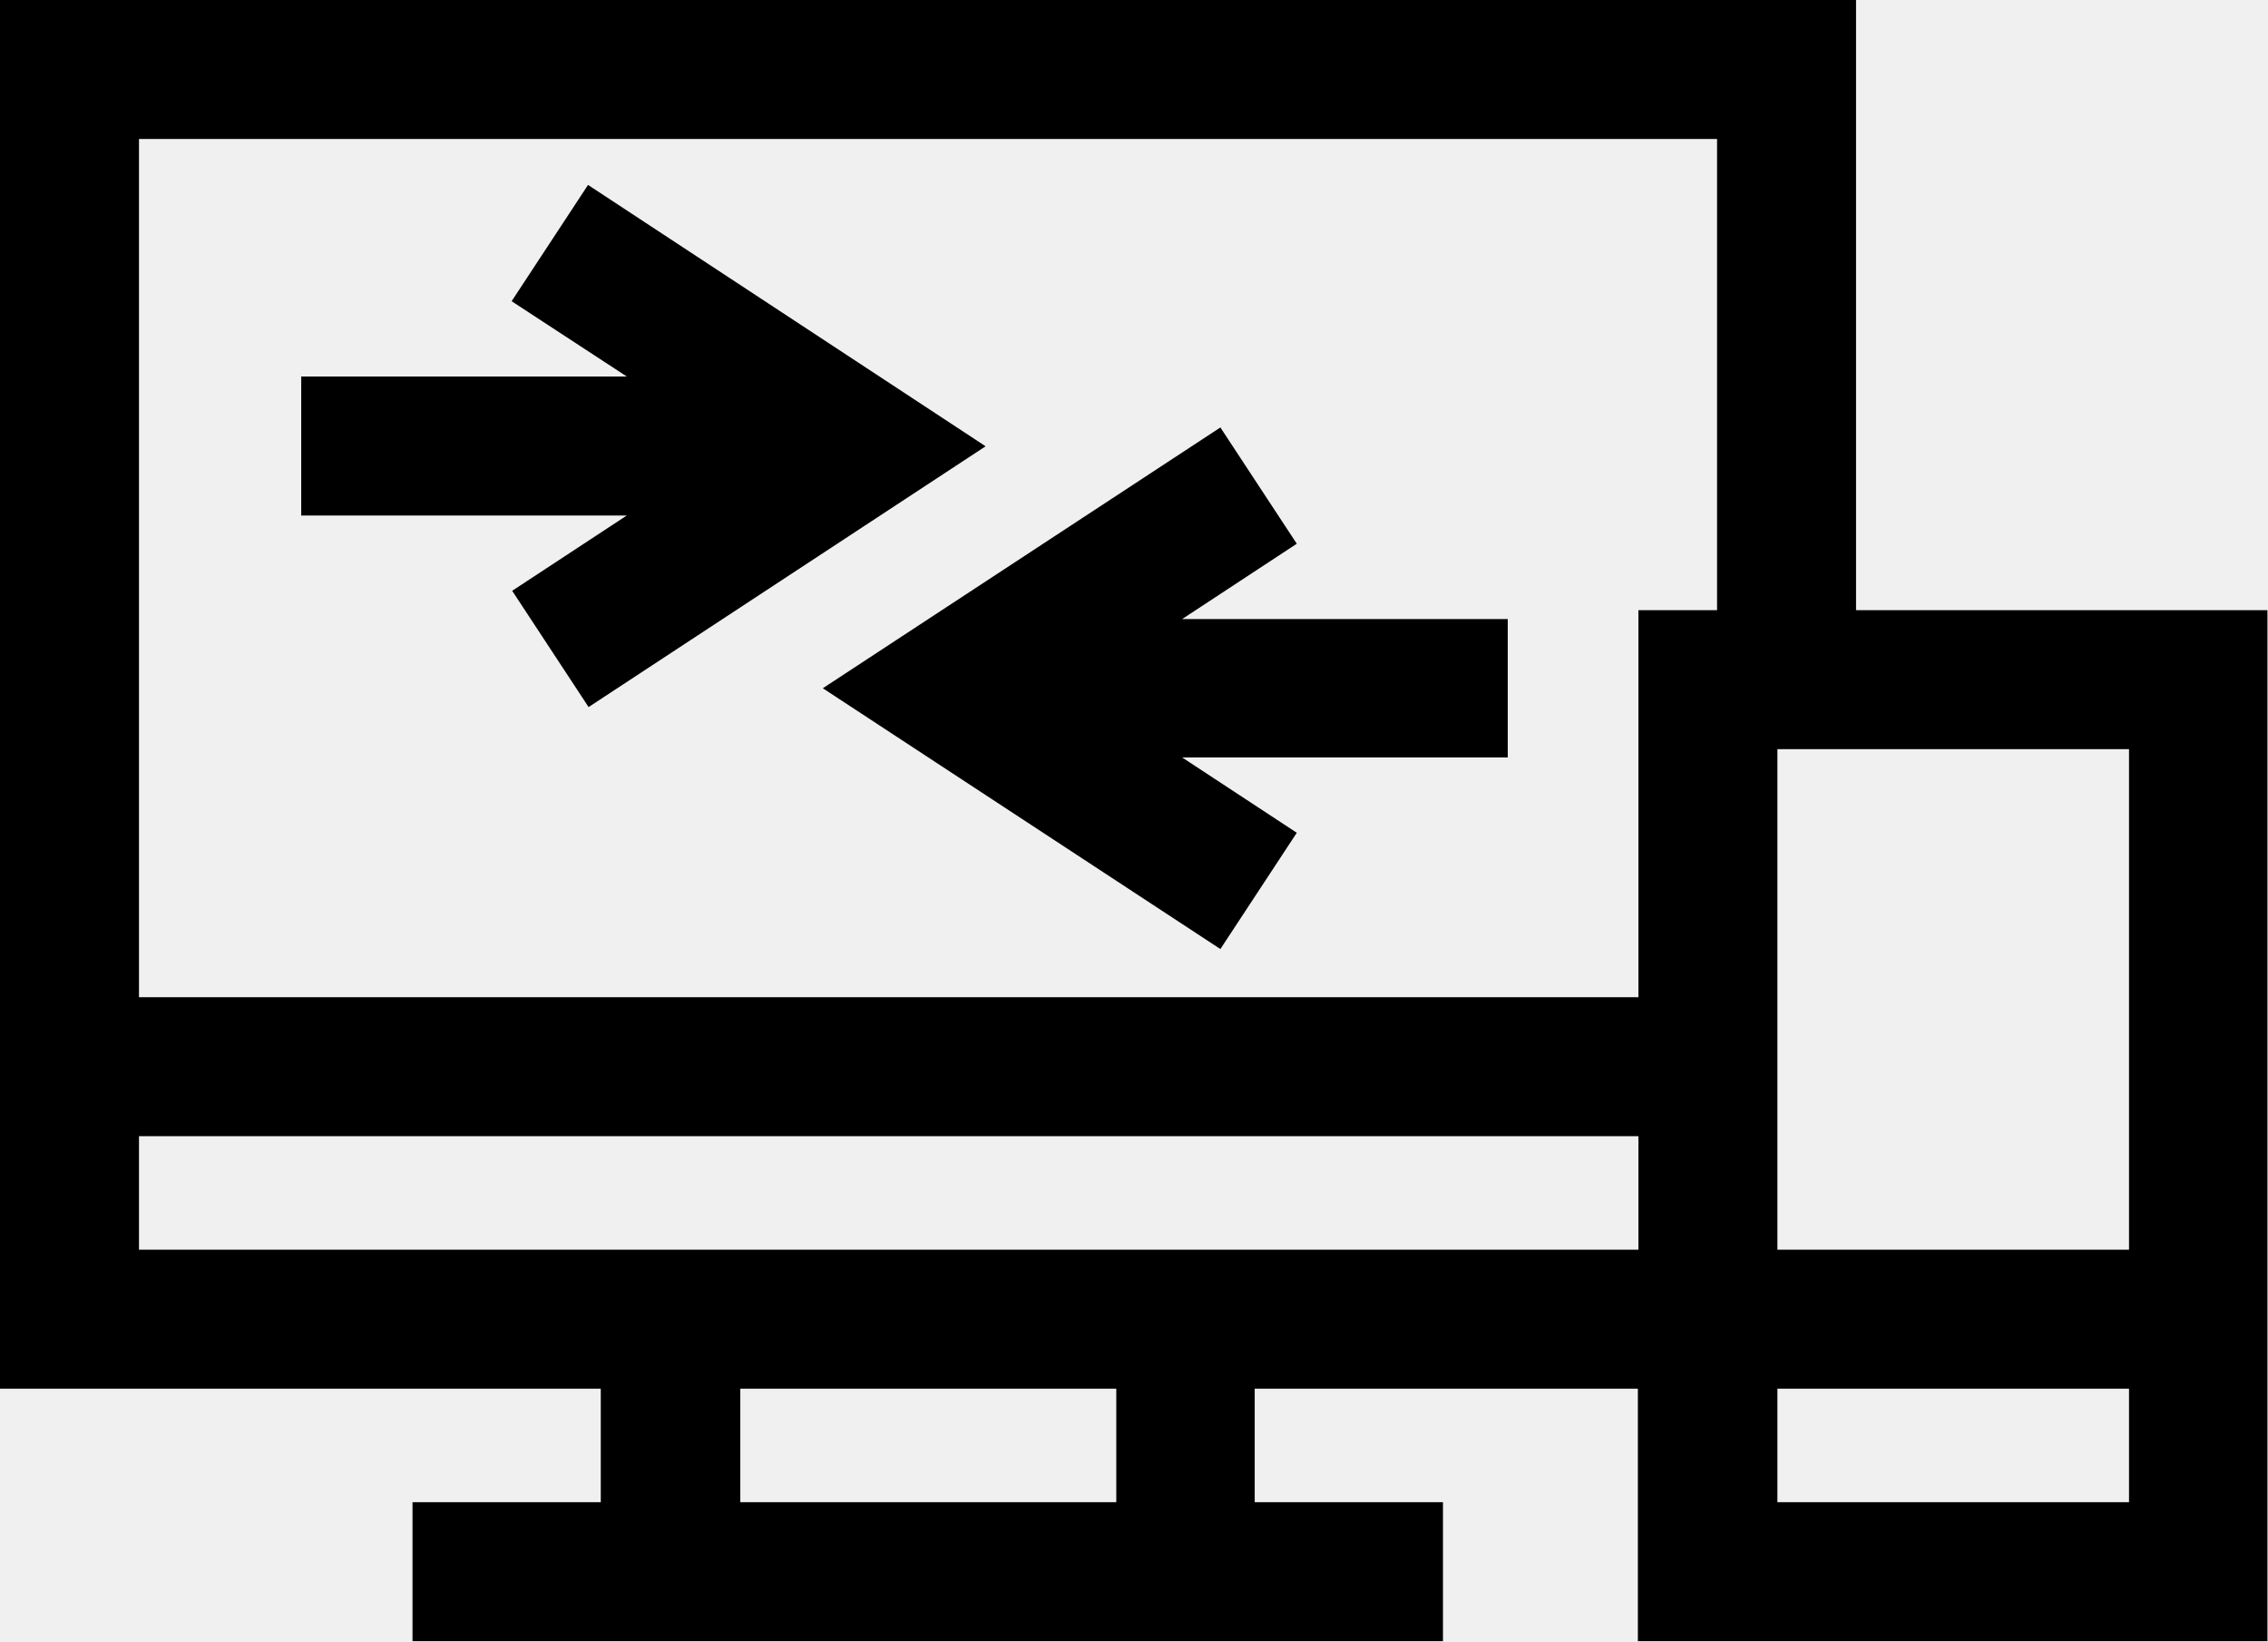
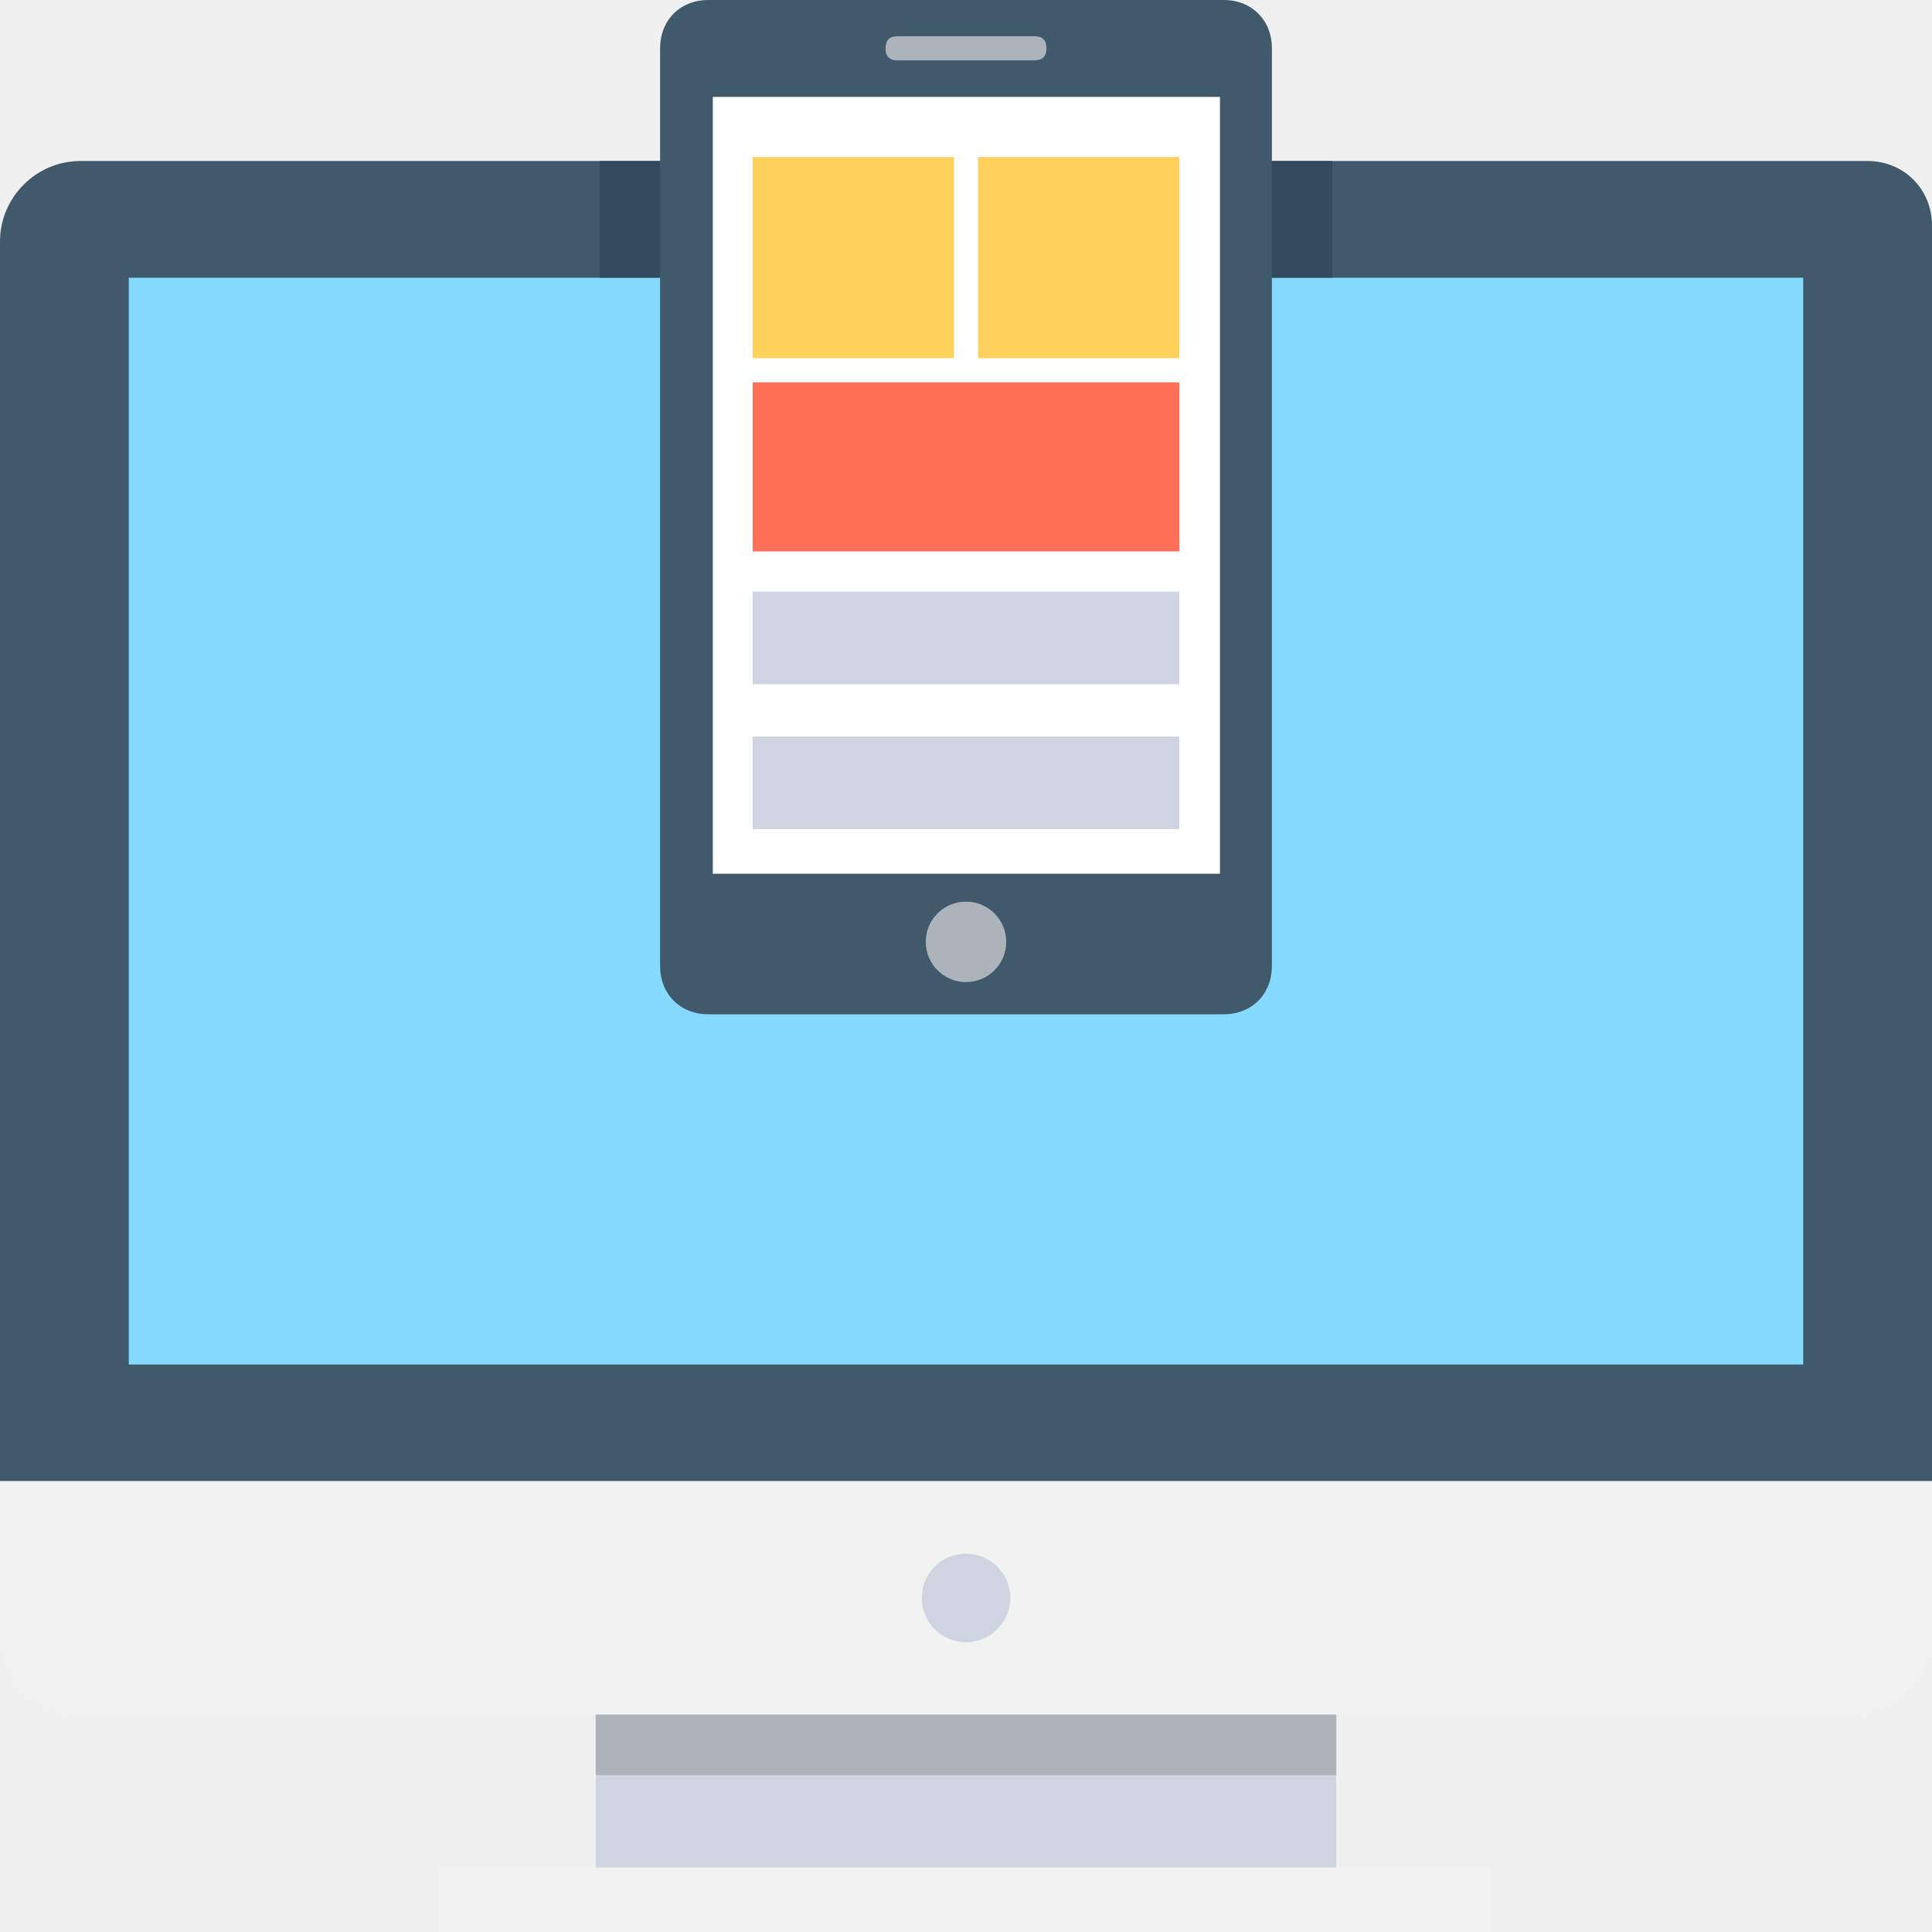
- <svg xmlns="http://www.w3.org/2000/svg" version="1.1" id="Layer_1" x="0px" y="0px" viewBox="0 0 409.6 296.4" style="enable-background:new 0 0 409.6 296.4;" xml:space="preserve">
+ <svg xmlns="http://www.w3.org/2000/svg" version="1.1" id="Layer_1" x="0px" y="0px" viewBox="0 0 501.551 501.551" style="enable-background:new 0 0 501.551 501.551;" xml:space="preserve">
+   <path style="fill:#40596B;" d="M484.833,41.796H20.898C9.404,41.796,0,51.2,0,62.694v321.829h501.551V58.514  C501.551,49.11,494.237,41.796,484.833,41.796z" />
+   <path style="fill:#F2F2F2;" d="M0,384.522v39.706c0,11.494,9.404,20.898,20.898,20.898h459.755c11.494,0,20.898-9.404,20.898-20.898  v-39.706H0z" />
  <g>
-     <path d="M335.2,110.2V0H0v250.8h108.5v20.5h-34v25.1h186.1v-25.1h-34v-20.5h69.2v45.6h113.7V110.2H335.2z M321,135.3h63.5v90.4H321   V135.3z M201.6,271.3h-67.9v-20.5h67.9V271.3z M295.9,225.7H25.1v-20.5h270.8L295.9,225.7L295.9,225.7z M310.1,110.2h-14.2v69.9   H25.1v-155h285V110.2z M384.5,271.3H321v-20.5h63.5L384.5,271.3L384.5,271.3z M384.5,271.3" />
-     <path d="M272.3,111.8h-58.8l20.7-13.6l-13.8-21l-71.8,47.1l71.8,47.1l13.8-21l-20.7-13.6h58.8V111.8z M272.3,111.8" />
-     <path d="M106.2,33.4l-13.8,21L113.2,68H54.4v25.1h58.8l-20.7,13.6l13.8,21L178,80.6L106.2,33.4z M106.2,33.4" />
+     <circle style="fill:#CDD6E0;" cx="250.776" cy="414.824" r="11.494" />
+     <rect x="154.645" y="445.126" style="fill:#CDD6E0;" width="192.261" height="39.706" />
  </g>
+   <rect x="113.894" y="484.833" style="fill:#F2F2F2;" width="272.718" height="16.718" />
+   <rect x="154.645" y="445.126" style="fill:#ACB3BA;" width="192.261" height="15.673" />
+   <rect x="33.437" y="72.098" style="fill:#84DBFF;" width="434.678" height="282.122" />
+   <g>
+     <polygon style="fill:#334A5E;" points="330.188,72.098 330.188,41.796 330.188,41.796 345.861,41.796 345.861,72.098    345.861,72.098  " />
+     <polygon style="fill:#334A5E;" points="155.69,72.098 155.69,41.796 155.69,41.796 171.363,41.796 171.363,72.098 171.363,72.098     " />
+   </g>
+   <path style="fill:#40596B;" d="M317.649,0H183.902c-7.314,0-12.539,5.224-12.539,12.539v238.237c0,7.314,5.225,12.539,12.539,12.539  h133.747c7.314,0,12.539-5.224,12.539-12.539V12.539C330.188,5.224,324.963,0,317.649,0z" />
+   <rect x="185.051" y="25.161" style="fill:#FFFFFF;" width="131.657" height="201.665" />
+   <g>
+     <circle style="fill:#ACB3BA;" cx="250.776" cy="244.506" r="10.449" />
+     <path style="fill:#ACB3BA;" d="M268.539,9.404h-35.527c-2.09,0-3.135,1.045-3.135,3.135l0,0c0,2.09,1.045,3.135,3.135,3.135h35.527   c2.09,0,3.135-1.045,3.135-3.135l0,0C271.673,10.449,270.629,9.404,268.539,9.404z" />
+   </g>
+   <g>
+     <rect x="195.396" y="40.751" style="fill:#FFD15C;" width="52.245" height="52.245" />
+     <rect x="253.91" y="40.751" style="fill:#FFD15C;" width="52.245" height="52.245" />
+   </g>
+   <rect x="195.396" y="99.265" style="fill:#FF7058;" width="110.759" height="43.886" />
+   <g>
+     <rect x="195.396" y="153.6" style="fill:#CDD6E0;" width="110.759" height="24.033" />
+     <rect x="195.396" y="191.216" style="fill:#CDD6E0;" width="110.759" height="24.033" />
+   </g>
+   <g>
+ </g>
+   <g>
+ </g>
+   <g>
+ </g>
+   <g>
+ </g>
+   <g>
+ </g>
+   <g>
+ </g>
+   <g>
+ </g>
+   <g>
+ </g>
+   <g>
+ </g>
+   <g>
+ </g>
+   <g>
+ </g>
+   <g>
+ </g>
+   <g>
+ </g>
+   <g>
+ </g>
+   <g>
+ </g>
</svg>
